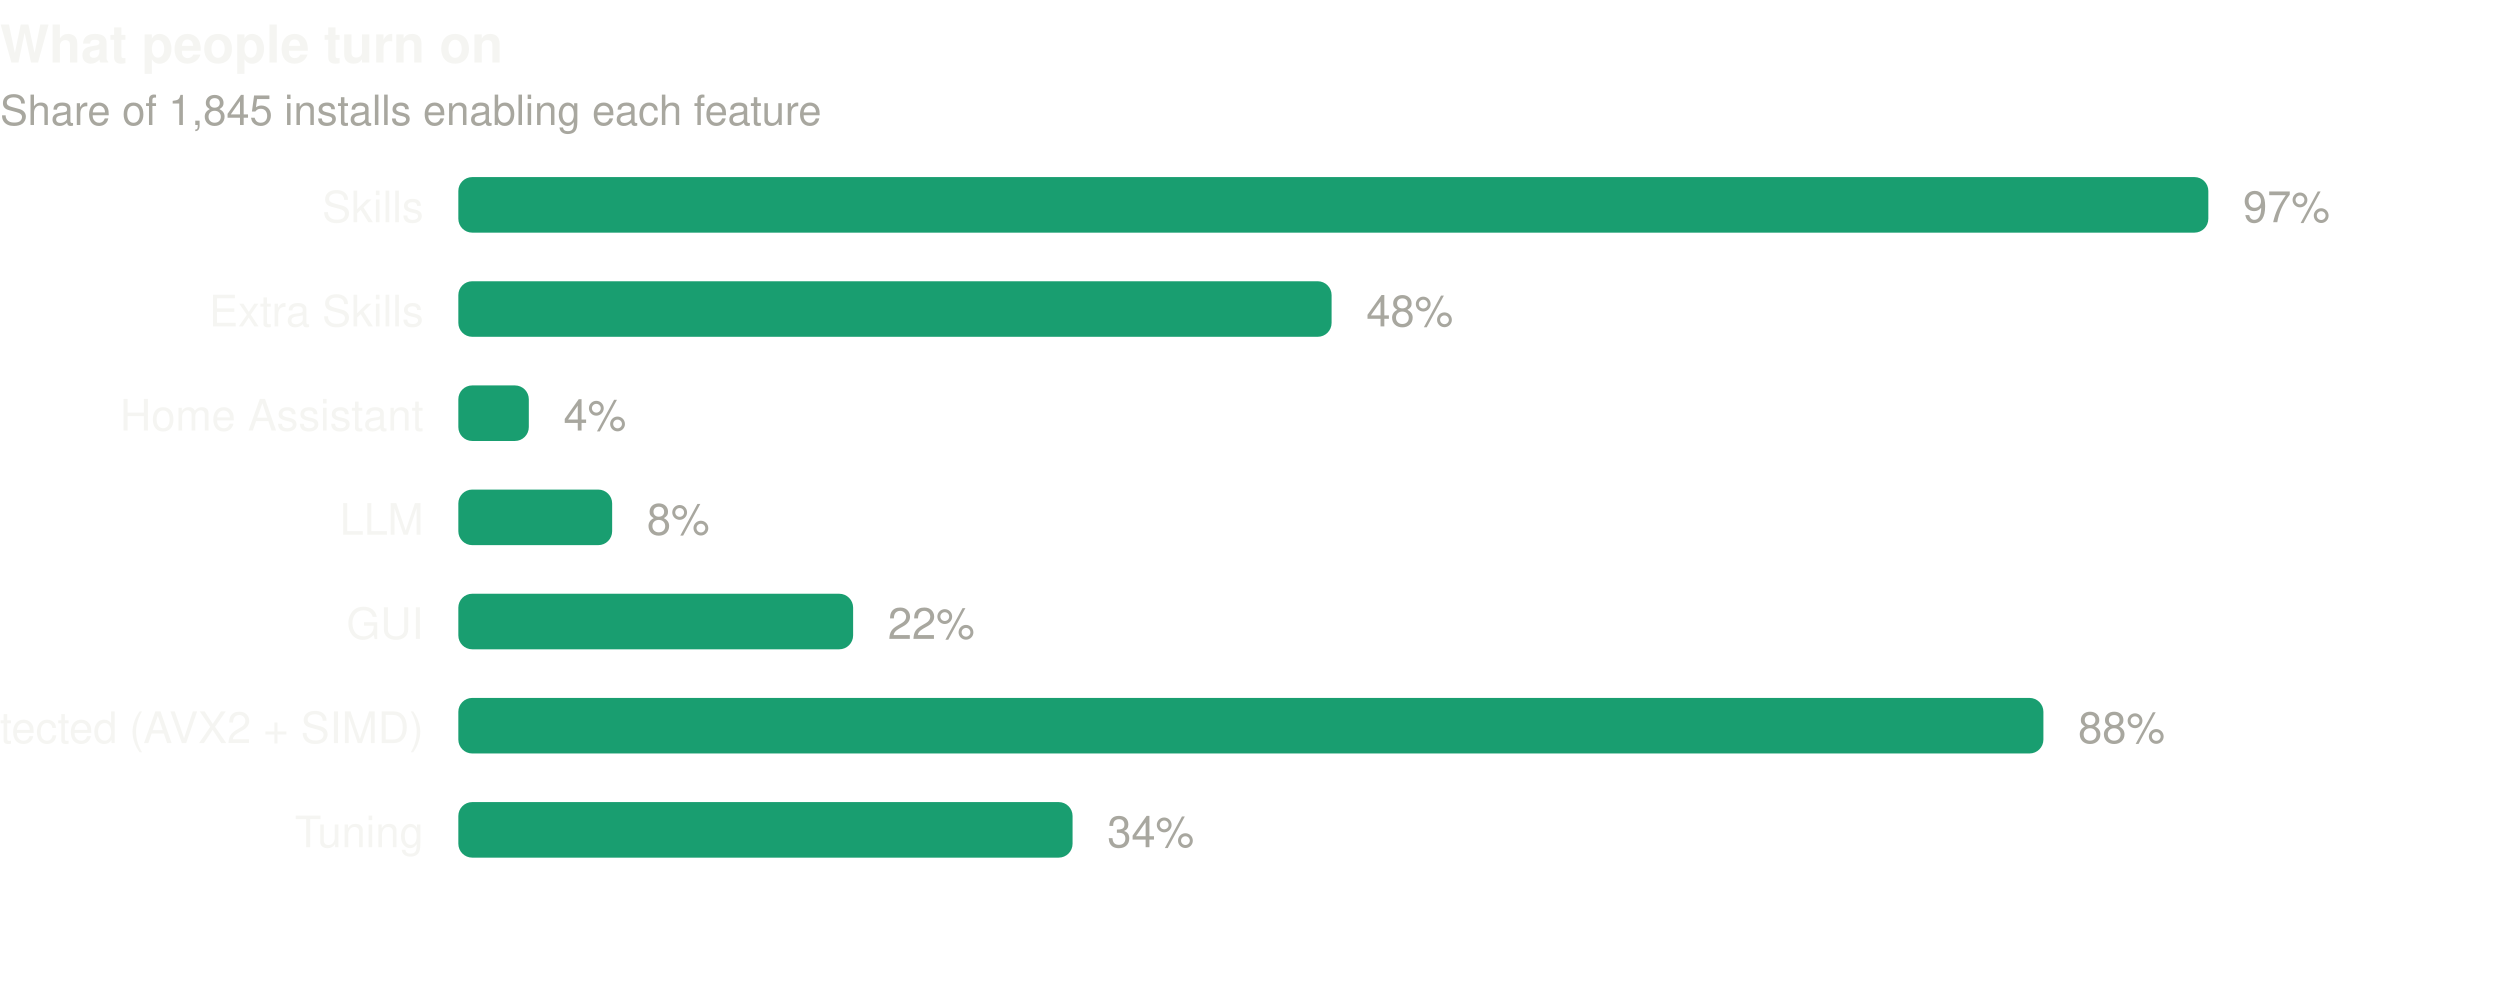
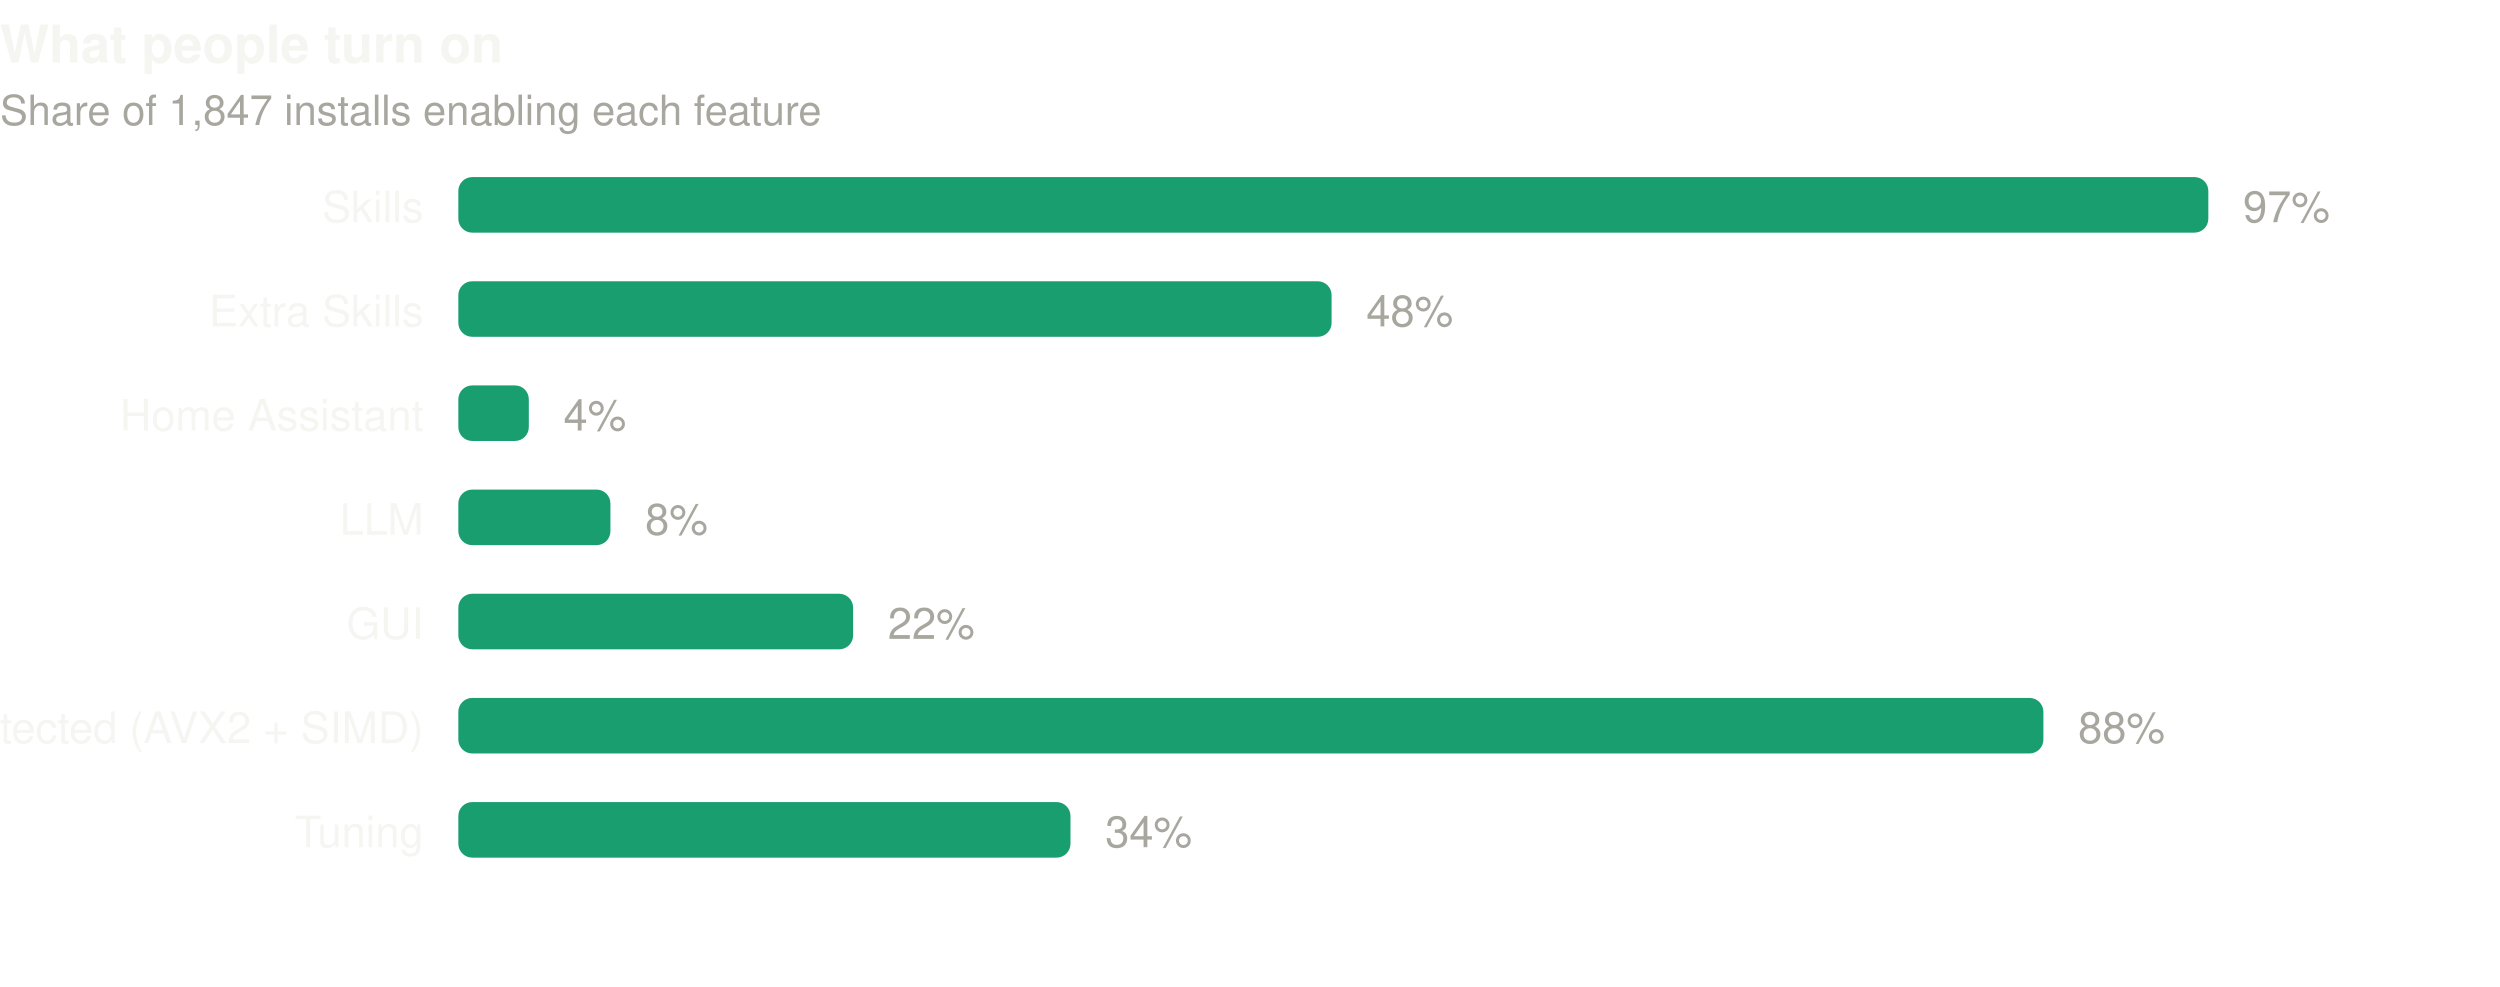
- <svg xmlns="http://www.w3.org/2000/svg" width="720" height="284" viewBox="0 0 720 284" role="img" aria-label="What people turn on. Share of 1,845 installs enabling each feature">
+ <svg xmlns="http://www.w3.org/2000/svg" width="720" height="284" viewBox="0 0 720 284" role="img" aria-label="What people turn on. Share of 1,847 installs enabling each feature">
  <text x="0" y="18" font-family="ui-sans-serif,-apple-system,BlinkMacSystemFont,'Segoe UI',Helvetica,Arial,sans-serif" font-size="15" font-weight="600" fill="#f5f5f2">What people turn on</text>
-   <text x="0" y="36" font-family="ui-sans-serif,-apple-system,BlinkMacSystemFont,'Segoe UI',Helvetica,Arial,sans-serif" font-size="12" fill="#a8a79f">Share of 1,845 installs enabling each feature</text>
+   <text x="0" y="36" font-family="ui-sans-serif,-apple-system,BlinkMacSystemFont,'Segoe UI',Helvetica,Arial,sans-serif" font-size="12" fill="#a8a79f">Share of 1,847 installs enabling each feature</text>
  <text x="122" y="64.0" text-anchor="end" font-family="ui-sans-serif,-apple-system,BlinkMacSystemFont,'Segoe UI',Helvetica,Arial,sans-serif" font-size="12.5" fill="#f5f5f2">Skills</text>
  <rect x="132" y="51.0" width="504.0" height="16" rx="4" fill="#199e70" />
  <text x="646.0" y="64.0" font-family="ui-sans-serif,-apple-system,BlinkMacSystemFont,'Segoe UI',Helvetica,Arial,sans-serif" font-size="12.5" fill="#a8a79f">97%</text>
  <text x="122" y="94.0" text-anchor="end" font-family="ui-sans-serif,-apple-system,BlinkMacSystemFont,'Segoe UI',Helvetica,Arial,sans-serif" font-size="12.5" fill="#f5f5f2">Extra Skills</text>
  <rect x="132" y="81.0" width="251.5" height="16" rx="4" fill="#199e70" />
  <text x="393.5" y="94.0" font-family="ui-sans-serif,-apple-system,BlinkMacSystemFont,'Segoe UI',Helvetica,Arial,sans-serif" font-size="12.5" fill="#a8a79f">48%</text>
  <text x="122" y="124.0" text-anchor="end" font-family="ui-sans-serif,-apple-system,BlinkMacSystemFont,'Segoe UI',Helvetica,Arial,sans-serif" font-size="12.5" fill="#f5f5f2">Home Assistant</text>
  <rect x="132" y="111.0" width="20.3" height="16" rx="4" fill="#199e70" />
  <text x="162.3" y="124.0" font-family="ui-sans-serif,-apple-system,BlinkMacSystemFont,'Segoe UI',Helvetica,Arial,sans-serif" font-size="12.5" fill="#a8a79f">4%</text>
  <text x="122" y="154.0" text-anchor="end" font-family="ui-sans-serif,-apple-system,BlinkMacSystemFont,'Segoe UI',Helvetica,Arial,sans-serif" font-size="12.5" fill="#f5f5f2">LLM</text>
-   <rect x="132" y="141.0" width="44.3" height="16" rx="4" fill="#199e70" />
-   <text x="186.3" y="154.0" font-family="ui-sans-serif,-apple-system,BlinkMacSystemFont,'Segoe UI',Helvetica,Arial,sans-serif" font-size="12.5" fill="#a8a79f">8%</text>
+   <rect x="132" y="141.0" width="43.8" height="16" rx="4" fill="#199e70" />
+   <text x="185.8" y="154.0" font-family="ui-sans-serif,-apple-system,BlinkMacSystemFont,'Segoe UI',Helvetica,Arial,sans-serif" font-size="12.5" fill="#a8a79f">8%</text>
  <text x="122" y="184.0" text-anchor="end" font-family="ui-sans-serif,-apple-system,BlinkMacSystemFont,'Segoe UI',Helvetica,Arial,sans-serif" font-size="12.5" fill="#f5f5f2">GUI</text>
  <rect x="132" y="171.0" width="113.7" height="16" rx="4" fill="#199e70" />
  <text x="255.7" y="184.0" font-family="ui-sans-serif,-apple-system,BlinkMacSystemFont,'Segoe UI',Helvetica,Arial,sans-serif" font-size="12.5" fill="#a8a79f">22%</text>
  <text x="122" y="214.0" text-anchor="end" font-family="ui-sans-serif,-apple-system,BlinkMacSystemFont,'Segoe UI',Helvetica,Arial,sans-serif" font-size="12.5" fill="#f5f5f2">CPU capability detected (AVX2 + SIMD)</text>
  <rect x="132" y="201.0" width="456.5" height="16" rx="4" fill="#199e70" />
  <text x="598.5" y="214.0" font-family="ui-sans-serif,-apple-system,BlinkMacSystemFont,'Segoe UI',Helvetica,Arial,sans-serif" font-size="12.5" fill="#a8a79f">88%</text>
  <text x="122" y="244.0" text-anchor="end" font-family="ui-sans-serif,-apple-system,BlinkMacSystemFont,'Segoe UI',Helvetica,Arial,sans-serif" font-size="12.5" fill="#f5f5f2">Tuning</text>
-   <rect x="132" y="231.0" width="176.9" height="16" rx="4" fill="#199e70" />
-   <text x="318.9" y="244.0" font-family="ui-sans-serif,-apple-system,BlinkMacSystemFont,'Segoe UI',Helvetica,Arial,sans-serif" font-size="12.5" fill="#a8a79f">34%</text>
+   <rect x="132" y="231.0" width="176.3" height="16" rx="4" fill="#199e70" />
+   <text x="318.3" y="244.0" font-family="ui-sans-serif,-apple-system,BlinkMacSystemFont,'Segoe UI',Helvetica,Arial,sans-serif" font-size="12.5" fill="#a8a79f">34%</text>
</svg>
